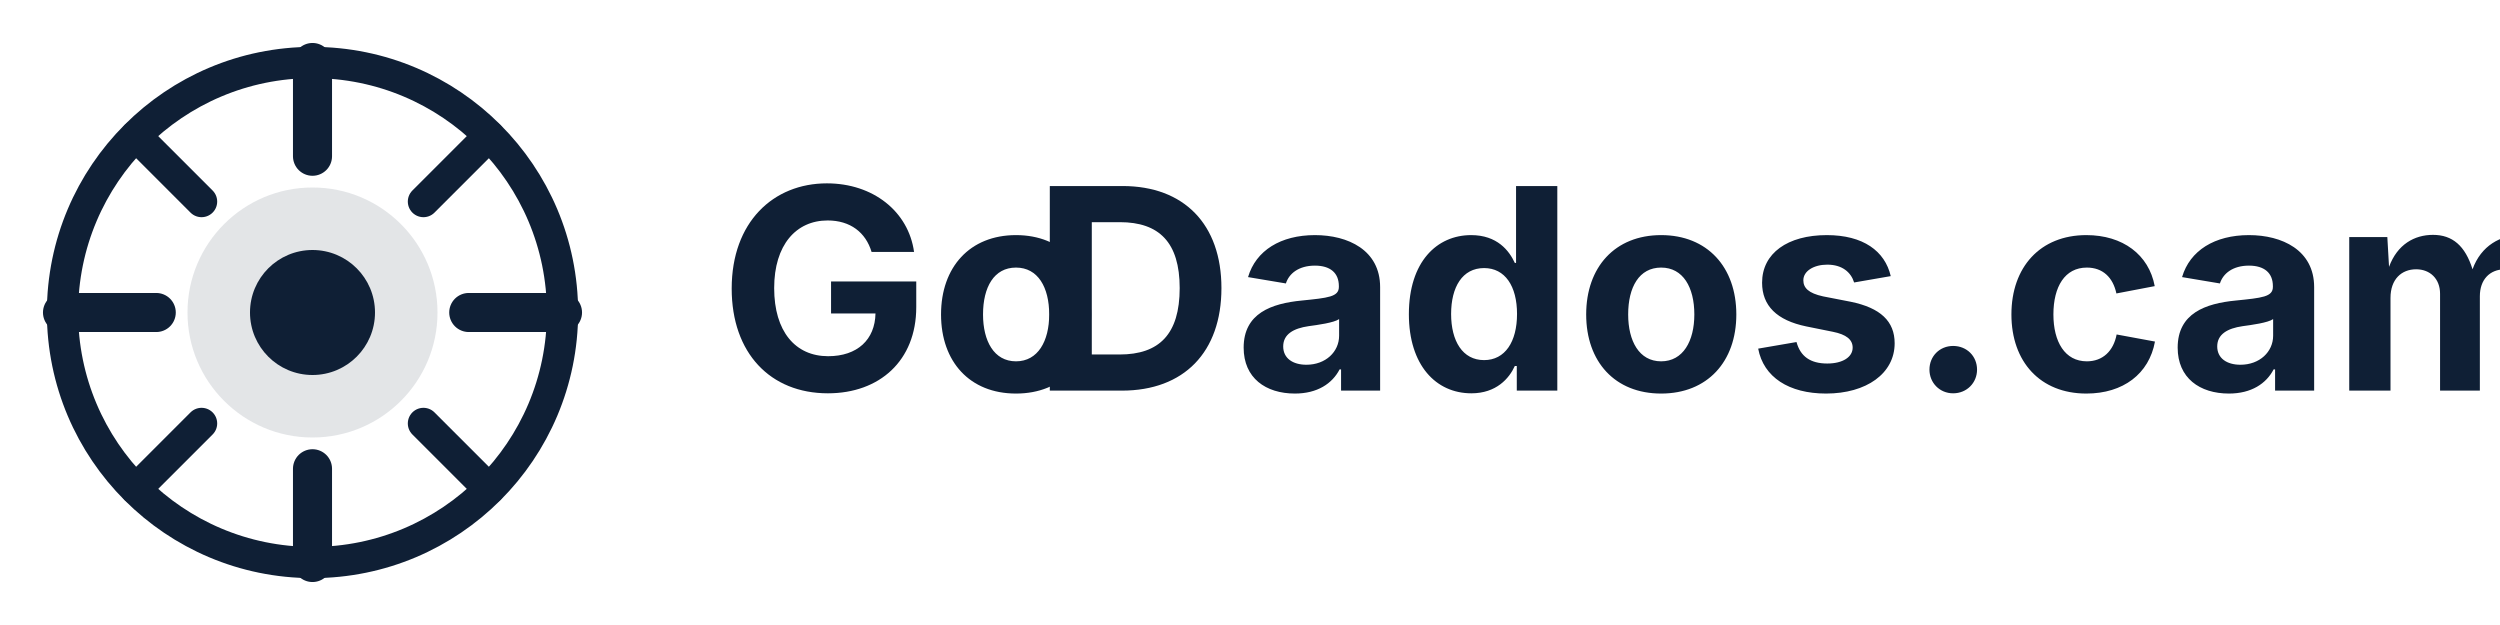
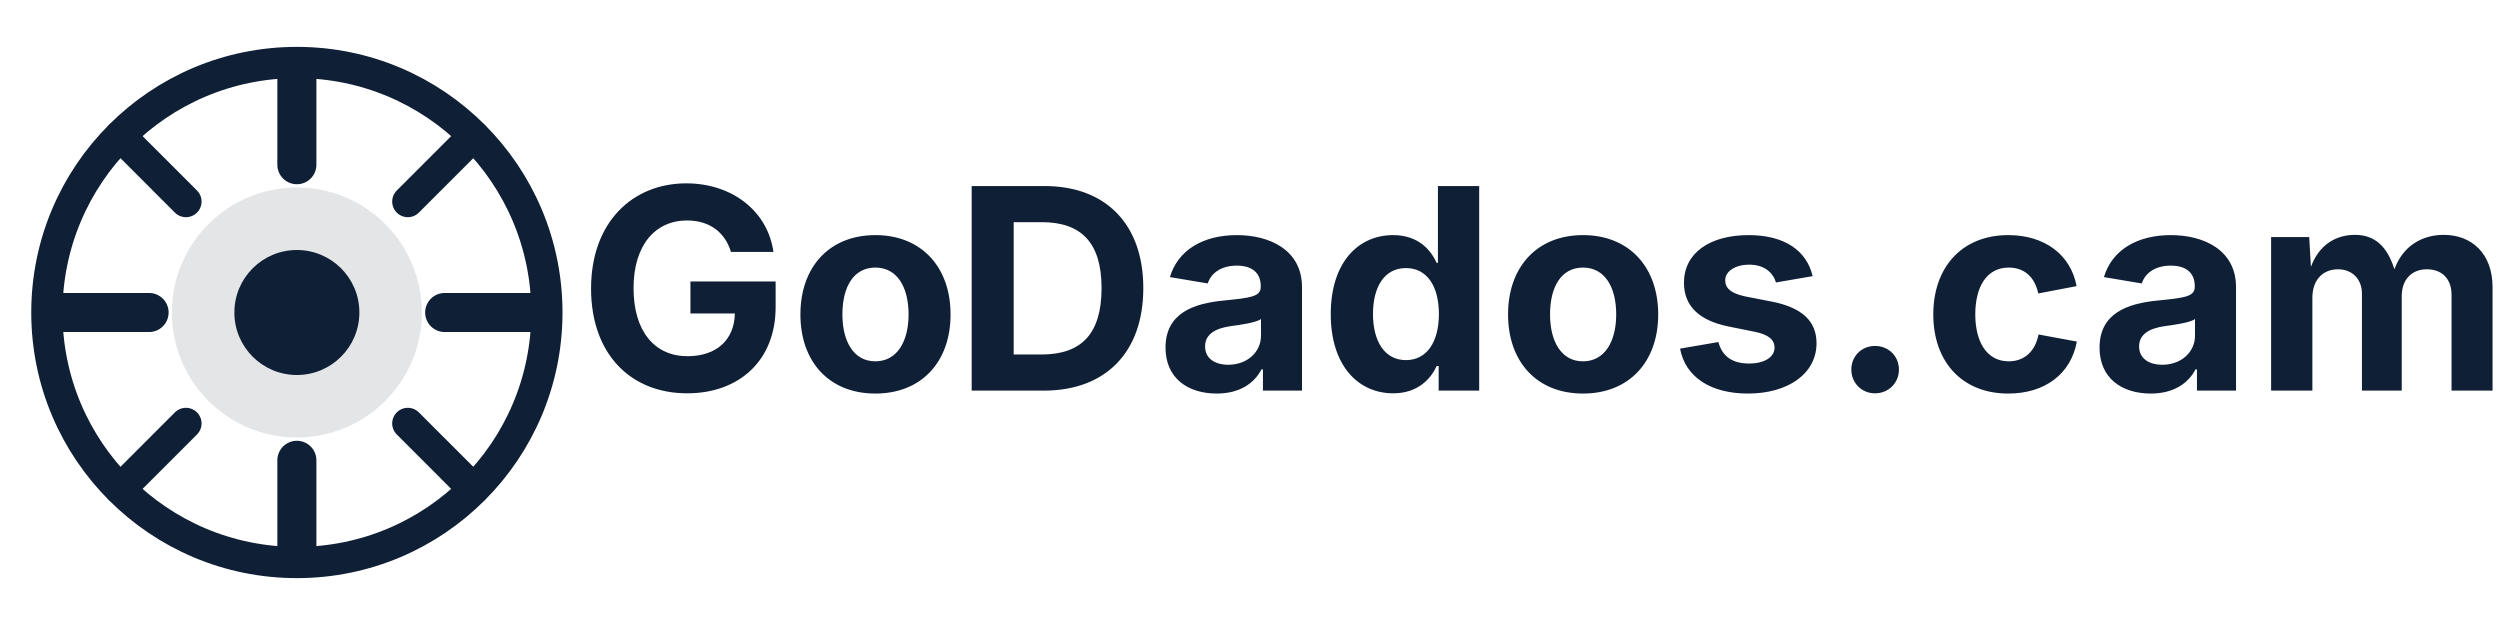
- <svg xmlns="http://www.w3.org/2000/svg" width="320" height="80" viewBox="0 0 160 40" fill="none" role="img" aria-label="GoDados.cam">
-   <circle cx="20" cy="20" r="16" fill="none" stroke="#0f1f35" stroke-width="2" />
-   <circle cx="20" cy="20" r="8" fill="#0f1f35" opacity="0.12" />
-   <circle cx="20" cy="20" r="4" fill="#0f1f35" />
-   <line x1="20" y1="4" x2="20" y2="10" stroke="#0f1f35" stroke-width="2.5" stroke-linecap="round" />
-   <line x1="20" y1="30" x2="20" y2="36" stroke="#0f1f35" stroke-width="2.5" stroke-linecap="round" />
-   <line x1="4" y1="20" x2="10" y2="20" stroke="#0f1f35" stroke-width="2.5" stroke-linecap="round" />
-   <line x1="30" y1="20" x2="36" y2="20" stroke="#0f1f35" stroke-width="2.5" stroke-linecap="round" />
-   <line x1="8.7" y1="8.7" x2="12.9" y2="12.9" stroke="#0f1f35" stroke-width="2" stroke-linecap="round" />
-   <line x1="27.1" y1="27.1" x2="31.3" y2="31.3" stroke="#0f1f35" stroke-width="2" stroke-linecap="round" />
-   <line x1="31.3" y1="8.7" x2="27.1" y2="12.9" stroke="#0f1f35" stroke-width="2" stroke-linecap="round" />
-   <line x1="12.9" y1="27.1" x2="8.7" y2="31.3" stroke="#0f1f35" stroke-width="2" stroke-linecap="round" />
-   <text x="46" y="25" font-family="'Geist','Inter',sans-serif" font-size="18" font-weight="700" fill="#0f1f35">Go</text>
-   <text x="66" y="25" font-family="'Geist','Inter',sans-serif" font-size="18" font-weight="700" fill="#0f1f35">Dados</text>
-   <text x="122" y="25" font-family="'Geist','Inter',sans-serif" font-size="18" font-weight="700" fill="#0f1f35">.cam</text>
+ <svg xmlns="http://www.w3.org/2000/svg" width="320" height="80" viewBox="0 0 160 40" fill="none" role="img" aria-label="GoDados.cam" version="1.1" id="svg12">
+   <defs id="defs12" />
+   <circle cx="19" cy="20" r="16" fill="none" stroke="#0f1f35" stroke-width="2" id="circle1" />
+   <circle cx="19" cy="20" r="8" fill="#0f1f35" opacity="0.12" id="circle2" />
+   <circle cx="19" cy="20" r="4" fill="#0f1f35" id="circle3" />
+   <line x1="19" y1="4.541" x2="19" y2="10.541" stroke="#0f1f35" stroke-width="2.5" stroke-linecap="round" id="line3" />
+   <line x1="19" y1="29.459" x2="19" y2="35.459" stroke="#0f1f35" stroke-width="2.5" stroke-linecap="round" id="line4" />
+   <line x1="3.541" y1="20" x2="9.541" y2="20" stroke="#0f1f35" stroke-width="2.5" stroke-linecap="round" id="line5" />
+   <line x1="28.459" y1="20" x2="34.459" y2="20" stroke="#0f1f35" stroke-width="2.5" stroke-linecap="round" id="line6" />
+   <line x1="7.7" y1="8.7" x2="11.9" y2="12.9" stroke="#0f1f35" stroke-width="2" stroke-linecap="round" id="line7" />
+   <line x1="26.1" y1="27.1" x2="30.3" y2="31.3" stroke="#0f1f35" stroke-width="2" stroke-linecap="round" id="line8" />
+   <line x1="30.3" y1="8.7" x2="26.1" y2="12.9" stroke="#0f1f35" stroke-width="2" stroke-linecap="round" id="line9" />
+   <line x1="11.9" y1="27.1" x2="7.7" y2="31.3" stroke="#0f1f35" stroke-width="2" stroke-linecap="round" id="line10" />
+   <text x="37" y="25" font-family="Geist, Inter, sans-serif" font-size="18px" font-weight="700" fill="#0f1f35" id="text10">Go</text>
+   <text x="61" y="25" font-family="Geist, Inter, sans-serif" font-size="18px" font-weight="700" fill="#0f1f35" id="text11">Dados</text>
+   <text x="117" y="25" font-family="Geist, Inter, sans-serif" font-size="18px" font-weight="700" fill="#0f1f35" id="text12">.cam</text>
</svg>
